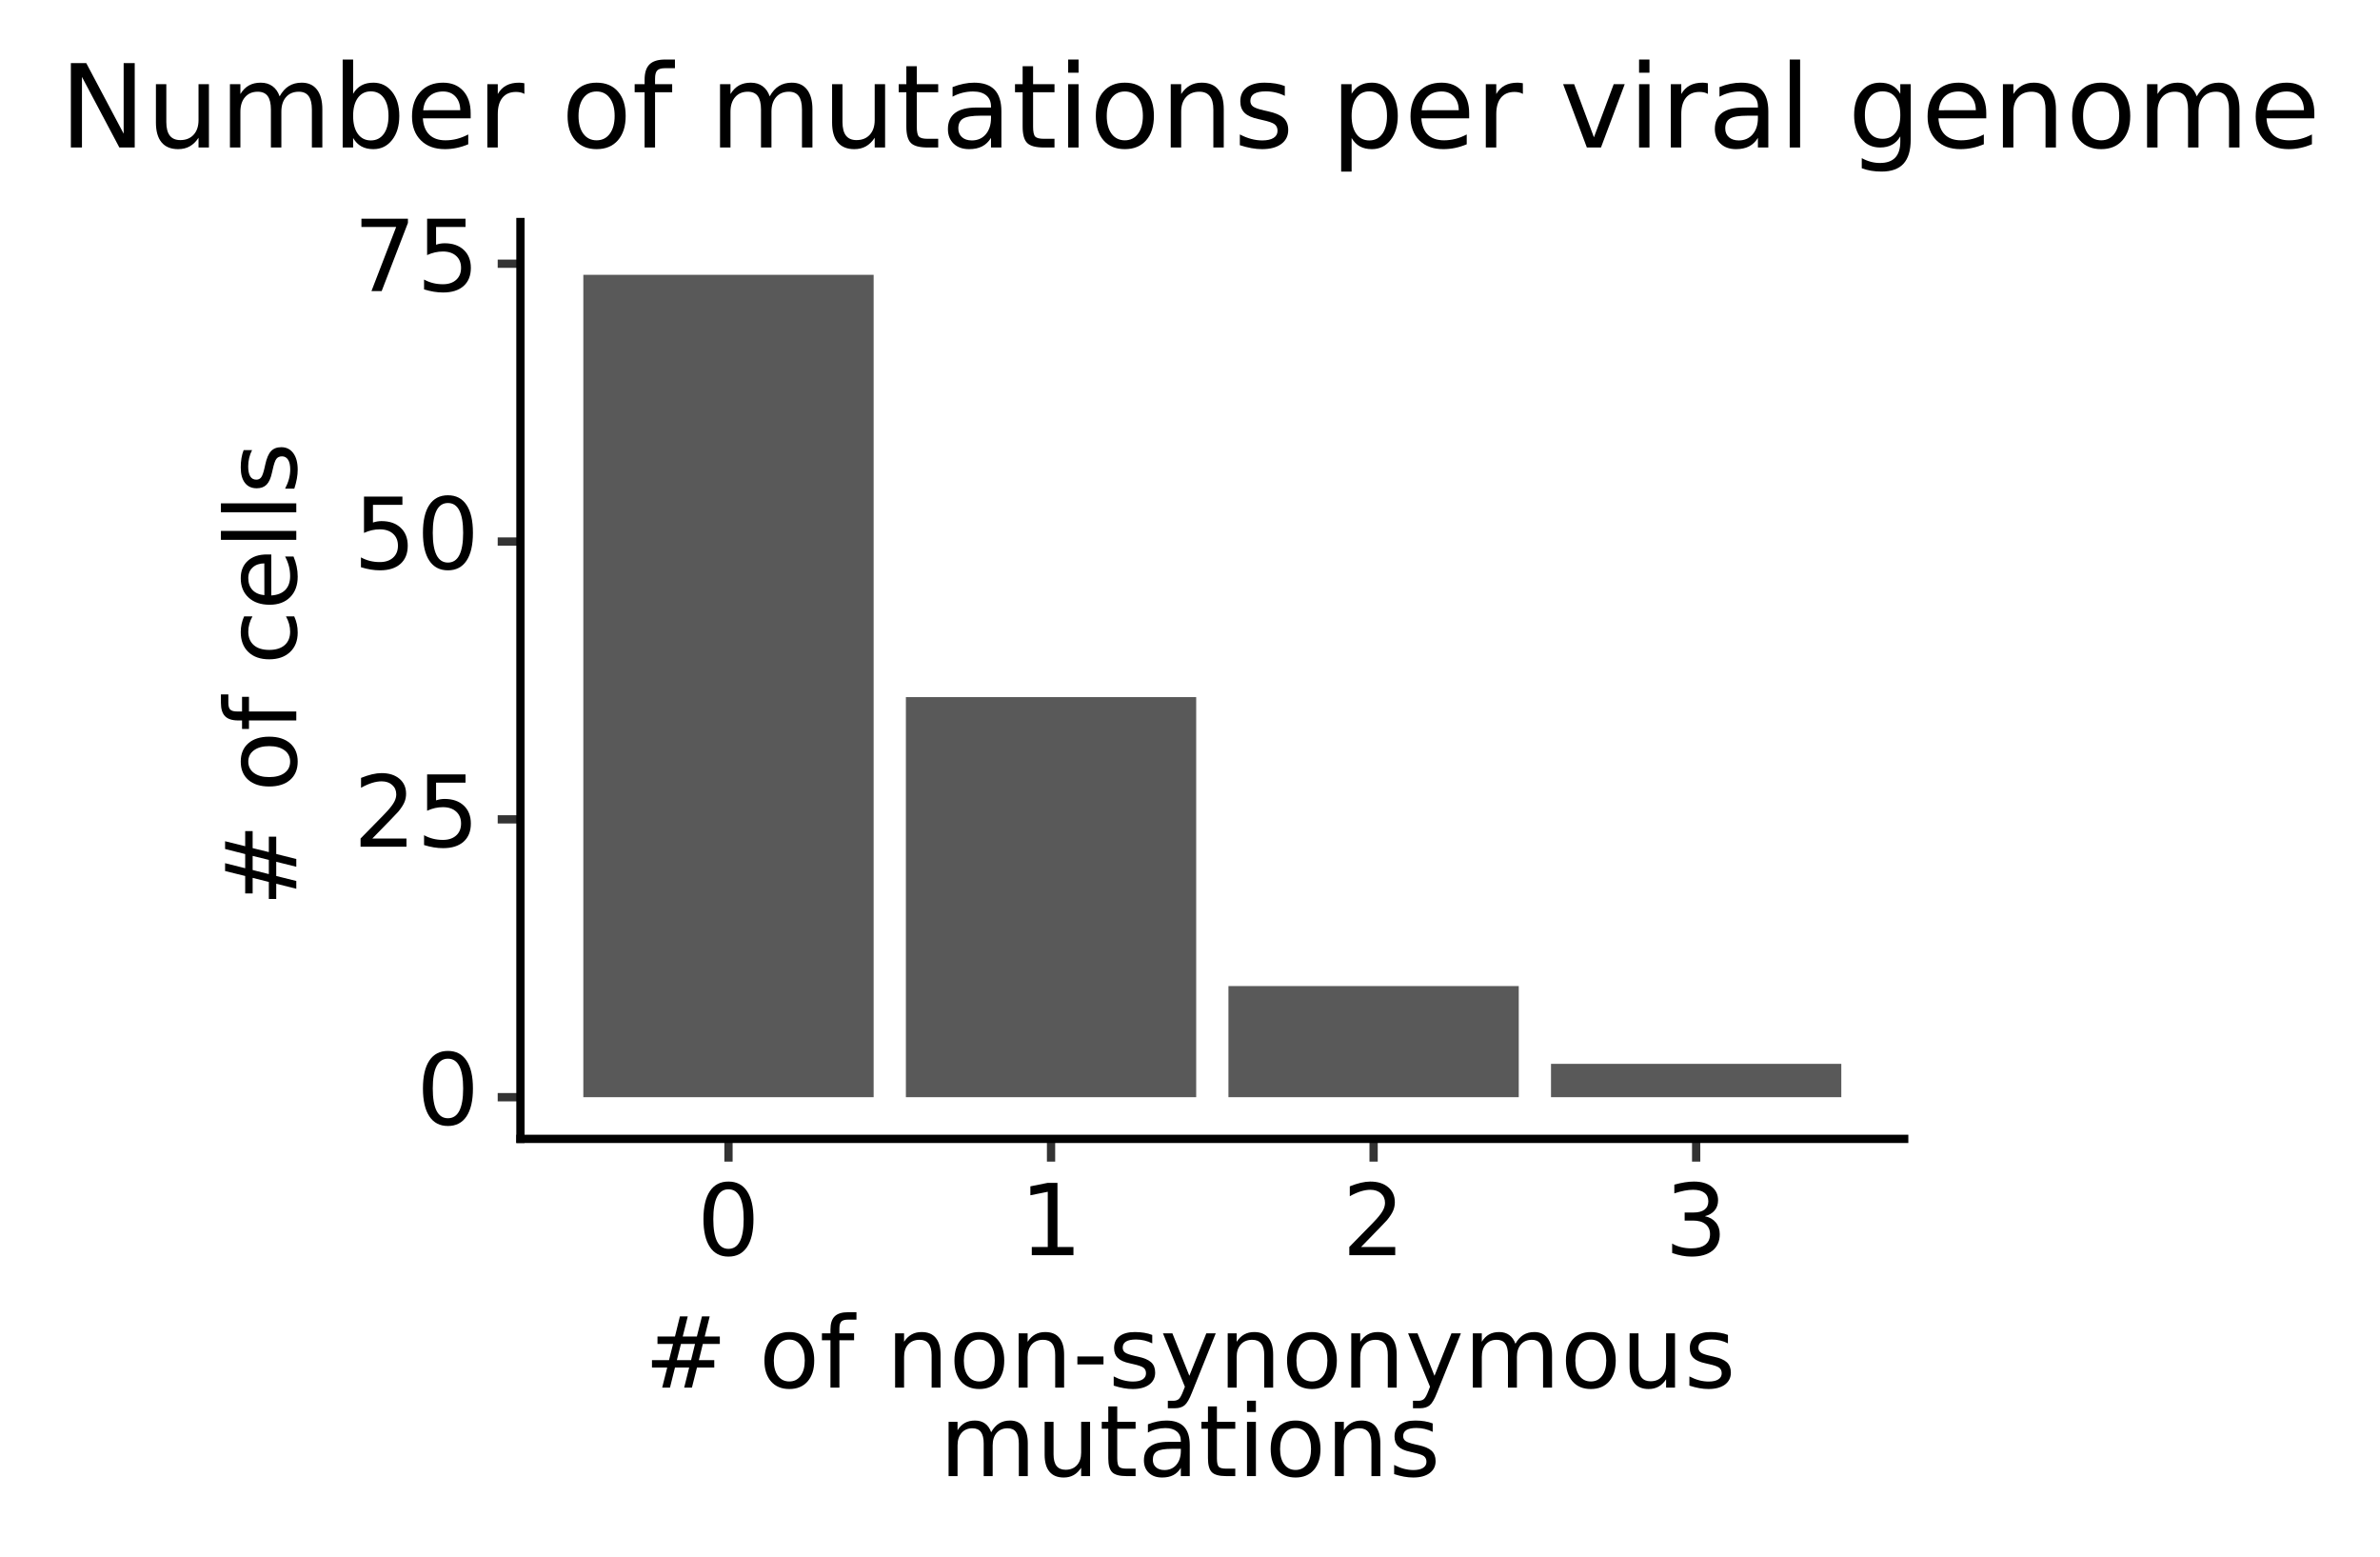
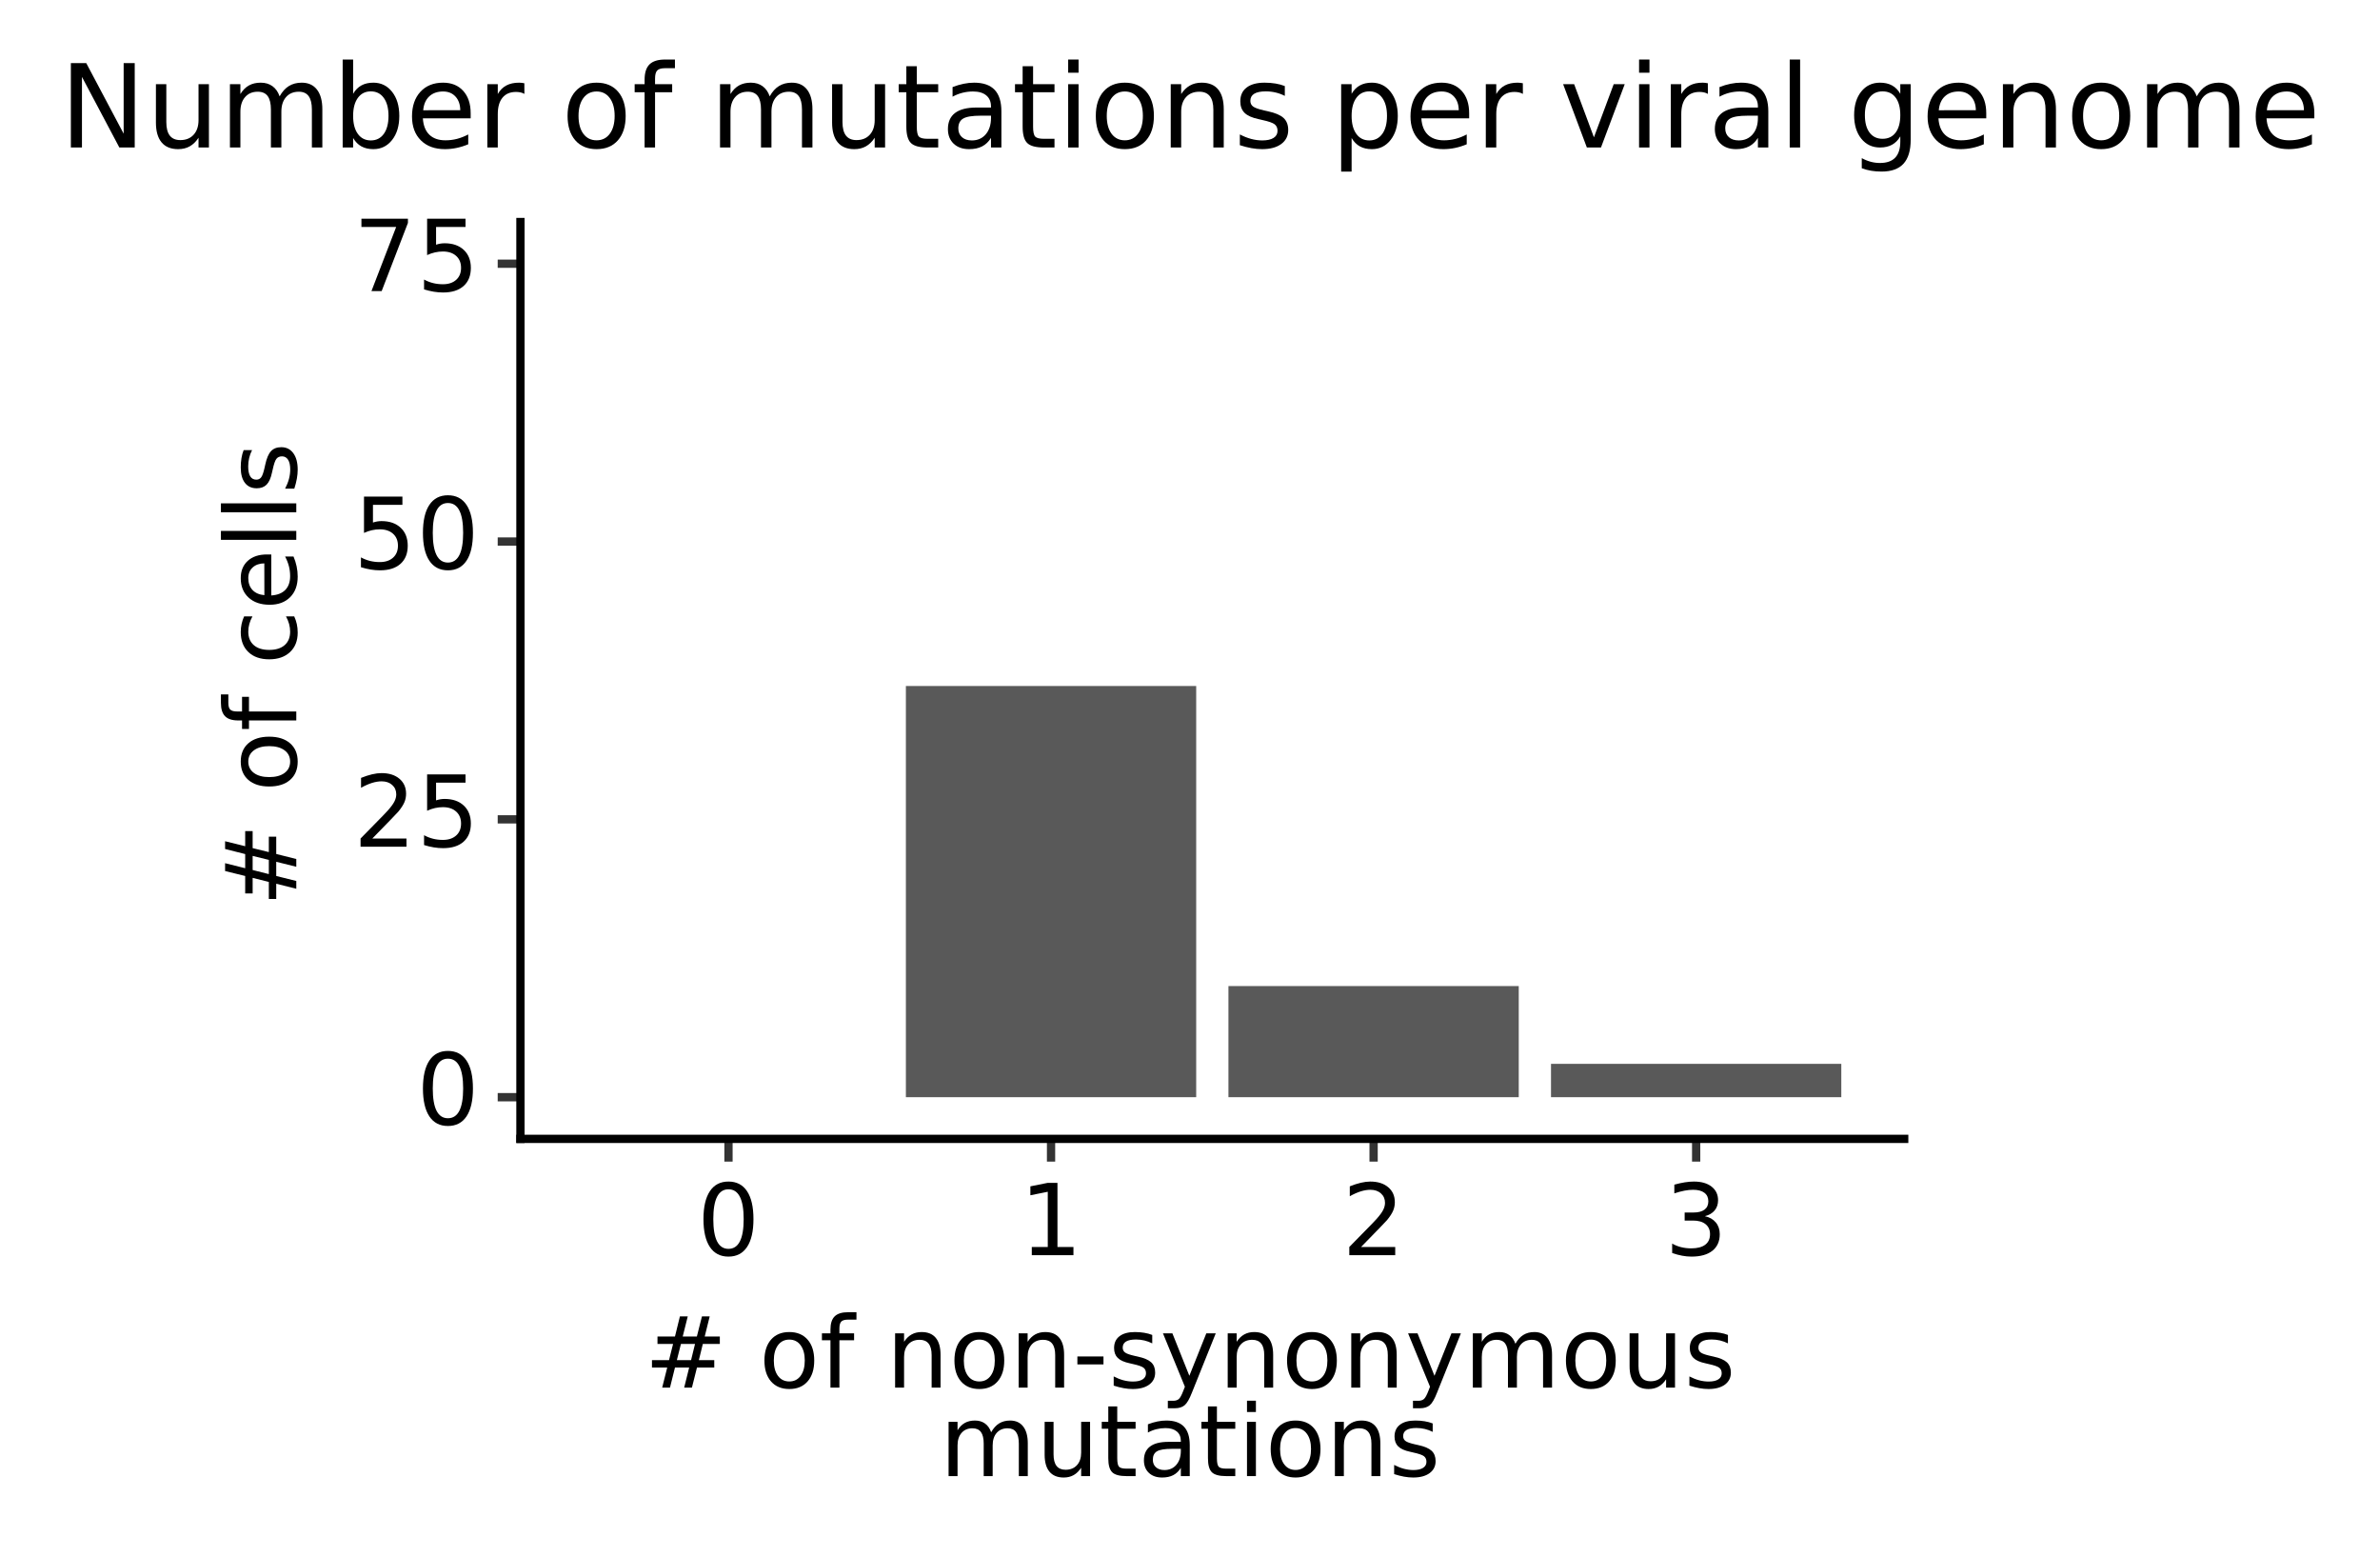
<svg xmlns="http://www.w3.org/2000/svg" xmlns:xlink="http://www.w3.org/1999/xlink" width="287.918pt" height="188.211pt" viewBox="0 0 287.918 188.211" version="1.1">
  <defs>
    <style type="text/css">*{stroke-linejoin: round; stroke-linecap: butt}</style>
  </defs>
  <g id="figure_1">
    <g id="patch_1">
      <path d="M 0 188.211  L 287.918 188.211  L 287.918 0  L 0 0  z " style="fill: #ffffff; stroke: #ffffff; stroke-linejoin: miter" />
    </g>
    <g id="axes_1">
      <g id="patch_2">
        <path d="M 62.959 137.731  L 230.359 137.731  L 230.359 26.851  L 62.959 26.851  z " style="fill: #ffffff" />
      </g>
      <g id="matplotlib.axis_1">
        <g id="xtick_1">
          <g id="line2d_1">
            <path d="M 88.128 137.731  " style="fill: none; stroke: #000000; stroke-width: 1.5" />
            <defs>
-               <path id="mbbbfad8da1" d="M 0 0  L 0 2.75  " style="stroke: #333333" />
-             </defs>
-             <g>
-               <use xlink:href="#mbbbfad8da1" x="88.128" y="137.731" style="stroke: #333333" />
+               <path id="m21089c0382" d="M 0 0  L 0 2.75  " style="stroke: #333333" />
+             </defs>
+             <g>
+               <use xlink:href="#m21089c0382" x="88.128" y="137.731" style="stroke: #333333" />
            </g>
          </g>
          <g id="text_1">
            <g transform="translate(84.31025 151.7993)scale(0.12 -0.12)">
              <defs>
                <path id="DejaVuSans-30" d="M 2034 4250  Q 1547 4250 1301 3770  Q 1056 3291 1056 2328  Q 1056 1369 1301 889  Q 1547 409 2034 409  Q 2525 409 2770 889  Q 3016 1369 3016 2328  Q 3016 3291 2770 3770  Q 2525 4250 2034 4250  z M 2034 4750  Q 2819 4750 3233 4129  Q 3647 3509 3647 2328  Q 3647 1150 3233 529  Q 2819 -91 2034 -91  Q 1250 -91 836 529  Q 422 1150 422 2328  Q 422 3509 836 4129  Q 1250 4750 2034 4750  z " transform="scale(0.015625)" />
              </defs>
              <use xlink:href="#DejaVuSans-30" />
            </g>
          </g>
        </g>
        <g id="xtick_2">
          <g id="line2d_2">
            <path d="M 127.149 137.731  " style="fill: none; stroke: #000000; stroke-width: 1.5" />
            <g>
-               <use xlink:href="#mbbbfad8da1" x="127.149" y="137.731" style="stroke: #333333" />
+               <use xlink:href="#m21089c0382" x="127.149" y="137.731" style="stroke: #333333" />
            </g>
          </g>
          <g id="text_2">
            <g transform="translate(123.3312 151.7993)scale(0.12 -0.12)">
              <defs>
                <path id="DejaVuSans-31" d="M 794 531  L 1825 531  L 1825 4091  L 703 3866  L 703 4441  L 1819 4666  L 2450 4666  L 2450 531  L 3481 531  L 3481 0  L 794 0  L 794 531  z " transform="scale(0.015625)" />
              </defs>
              <use xlink:href="#DejaVuSans-31" />
            </g>
          </g>
        </g>
        <g id="xtick_3">
          <g id="line2d_3">
            <path d="M 166.17 137.731  " style="fill: none; stroke: #000000; stroke-width: 1.5" />
            <g>
-               <use xlink:href="#mbbbfad8da1" x="166.17" y="137.731" style="stroke: #333333" />
+               <use xlink:href="#m21089c0382" x="166.17" y="137.731" style="stroke: #333333" />
            </g>
          </g>
          <g id="text_3">
            <g transform="translate(162.3522 151.7993)scale(0.12 -0.12)">
              <defs>
                <path id="DejaVuSans-32" d="M 1228 531  L 3431 531  L 3431 0  L 469 0  L 469 531  Q 828 903 1448 1529  Q 2069 2156 2228 2338  Q 2531 2678 2651 2914  Q 2772 3150 2772 3378  Q 2772 3750 2511 3984  Q 2250 4219 1831 4219  Q 1534 4219 1204 4116  Q 875 4013 500 3803  L 500 4441  Q 881 4594 1212 4672  Q 1544 4750 1819 4750  Q 2544 4750 2975 4387  Q 3406 4025 3406 3419  Q 3406 3131 3298 2873  Q 3191 2616 2906 2266  Q 2828 2175 2409 1742  Q 1991 1309 1228 531  z " transform="scale(0.015625)" />
              </defs>
              <use xlink:href="#DejaVuSans-32" />
            </g>
          </g>
        </g>
        <g id="xtick_4">
          <g id="line2d_4">
            <path d="M 205.191 137.731  " style="fill: none; stroke: #000000; stroke-width: 1.5" />
            <g>
-               <use xlink:href="#mbbbfad8da1" x="205.191" y="137.731" style="stroke: #333333" />
+               <use xlink:href="#m21089c0382" x="205.191" y="137.731" style="stroke: #333333" />
            </g>
          </g>
          <g id="text_4">
            <g transform="translate(201.3732 151.7993)scale(0.12 -0.12)">
              <defs>
                <path id="DejaVuSans-33" d="M 2597 2516  Q 3050 2419 3304 2112  Q 3559 1806 3559 1356  Q 3559 666 3084 287  Q 2609 -91 1734 -91  Q 1441 -91 1130 -33  Q 819 25 488 141  L 488 750  Q 750 597 1062 519  Q 1375 441 1716 441  Q 2309 441 2620 675  Q 2931 909 2931 1356  Q 2931 1769 2642 2001  Q 2353 2234 1838 2234  L 1294 2234  L 1294 2753  L 1863 2753  Q 2328 2753 2575 2939  Q 2822 3125 2822 3475  Q 2822 3834 2567 4026  Q 2313 4219 1838 4219  Q 1578 4219 1281 4162  Q 984 4106 628 3988  L 628 4550  Q 988 4650 1302 4700  Q 1616 4750 1894 4750  Q 2613 4750 3031 4423  Q 3450 4097 3450 3541  Q 3450 3153 3228 2886  Q 3006 2619 2597 2516  z " transform="scale(0.015625)" />
              </defs>
              <use xlink:href="#DejaVuSans-33" />
            </g>
          </g>
        </g>
        <g id="xtick_5" />
        <g id="xtick_6" />
        <g id="xtick_7" />
        <g id="xtick_8" />
        <g id="xtick_9" />
        <g id="text_5">
          <g transform="translate(77.94516 167.813)scale(0.12 -0.12)">
            <defs>
              <path id="DejaVuSans-23" d="M 3272 2816  L 2363 2816  L 2100 1772  L 3016 1772  L 3272 2816  z M 2803 4594  L 2478 3297  L 3391 3297  L 3719 4594  L 4219 4594  L 3897 3297  L 4872 3297  L 4872 2816  L 3775 2816  L 3519 1772  L 4513 1772  L 4513 1294  L 3397 1294  L 3072 0  L 2572 0  L 2894 1294  L 1978 1294  L 1656 0  L 1153 0  L 1478 1294  L 494 1294  L 494 1772  L 1594 1772  L 1856 2816  L 850 2816  L 850 3297  L 1978 3297  L 2297 4594  L 2803 4594  z " transform="scale(0.015625)" />
              <path id="DejaVuSans-20" transform="scale(0.015625)" />
              <path id="DejaVuSans-6f" d="M 1959 3097  Q 1497 3097 1228 2736  Q 959 2375 959 1747  Q 959 1119 1226 758  Q 1494 397 1959 397  Q 2419 397 2687 759  Q 2956 1122 2956 1747  Q 2956 2369 2687 2733  Q 2419 3097 1959 3097  z M 1959 3584  Q 2709 3584 3137 3096  Q 3566 2609 3566 1747  Q 3566 888 3137 398  Q 2709 -91 1959 -91  Q 1206 -91 779 398  Q 353 888 353 1747  Q 353 2609 779 3096  Q 1206 3584 1959 3584  z " transform="scale(0.015625)" />
              <path id="DejaVuSans-66" d="M 2375 4863  L 2375 4384  L 1825 4384  Q 1516 4384 1395 4259  Q 1275 4134 1275 3809  L 1275 3500  L 2222 3500  L 2222 3053  L 1275 3053  L 1275 0  L 697 0  L 697 3053  L 147 3053  L 147 3500  L 697 3500  L 697 3744  Q 697 4328 969 4595  Q 1241 4863 1831 4863  L 2375 4863  z " transform="scale(0.015625)" />
              <path id="DejaVuSans-6e" d="M 3513 2113  L 3513 0  L 2938 0  L 2938 2094  Q 2938 2591 2744 2837  Q 2550 3084 2163 3084  Q 1697 3084 1428 2787  Q 1159 2491 1159 1978  L 1159 0  L 581 0  L 581 3500  L 1159 3500  L 1159 2956  Q 1366 3272 1645 3428  Q 1925 3584 2291 3584  Q 2894 3584 3203 3211  Q 3513 2838 3513 2113  z " transform="scale(0.015625)" />
              <path id="DejaVuSans-2d" d="M 313 2009  L 1997 2009  L 1997 1497  L 313 1497  L 313 2009  z " transform="scale(0.015625)" />
              <path id="DejaVuSans-73" d="M 2834 3397  L 2834 2853  Q 2591 2978 2328 3040  Q 2066 3103 1784 3103  Q 1356 3103 1142 2972  Q 928 2841 928 2578  Q 928 2378 1081 2264  Q 1234 2150 1697 2047  L 1894 2003  Q 2506 1872 2764 1633  Q 3022 1394 3022 966  Q 3022 478 2636 193  Q 2250 -91 1575 -91  Q 1294 -91 989 -36  Q 684 19 347 128  L 347 722  Q 666 556 975 473  Q 1284 391 1588 391  Q 1994 391 2212 530  Q 2431 669 2431 922  Q 2431 1156 2273 1281  Q 2116 1406 1581 1522  L 1381 1569  Q 847 1681 609 1914  Q 372 2147 372 2553  Q 372 3047 722 3315  Q 1072 3584 1716 3584  Q 2034 3584 2315 3537  Q 2597 3491 2834 3397  z " transform="scale(0.015625)" />
              <path id="DejaVuSans-79" d="M 2059 -325  Q 1816 -950 1584 -1140  Q 1353 -1331 966 -1331  L 506 -1331  L 506 -850  L 844 -850  Q 1081 -850 1212 -737  Q 1344 -625 1503 -206  L 1606 56  L 191 3500  L 800 3500  L 1894 763  L 2988 3500  L 3597 3500  L 2059 -325  z " transform="scale(0.015625)" />
              <path id="DejaVuSans-6d" d="M 3328 2828  Q 3544 3216 3844 3400  Q 4144 3584 4550 3584  Q 5097 3584 5394 3201  Q 5691 2819 5691 2113  L 5691 0  L 5113 0  L 5113 2094  Q 5113 2597 4934 2840  Q 4756 3084 4391 3084  Q 3944 3084 3684 2787  Q 3425 2491 3425 1978  L 3425 0  L 2847 0  L 2847 2094  Q 2847 2600 2669 2842  Q 2491 3084 2119 3084  Q 1678 3084 1418 2786  Q 1159 2488 1159 1978  L 1159 0  L 581 0  L 581 3500  L 1159 3500  L 1159 2956  Q 1356 3278 1631 3431  Q 1906 3584 2284 3584  Q 2666 3584 2933 3390  Q 3200 3197 3328 2828  z " transform="scale(0.015625)" />
              <path id="DejaVuSans-75" d="M 544 1381  L 544 3500  L 1119 3500  L 1119 1403  Q 1119 906 1312 657  Q 1506 409 1894 409  Q 2359 409 2629 706  Q 2900 1003 2900 1516  L 2900 3500  L 3475 3500  L 3475 0  L 2900 0  L 2900 538  Q 2691 219 2414 64  Q 2138 -91 1772 -91  Q 1169 -91 856 284  Q 544 659 544 1381  z M 1991 3584  L 1991 3584  z " transform="scale(0.015625)" />
            </defs>
            <use xlink:href="#DejaVuSans-23" />
            <use xlink:href="#DejaVuSans-20" x="83.789" />
            <use xlink:href="#DejaVuSans-6f" x="115.576" />
            <use xlink:href="#DejaVuSans-66" x="176.758" />
            <use xlink:href="#DejaVuSans-20" x="211.963" />
            <use xlink:href="#DejaVuSans-6e" x="243.75" />
            <use xlink:href="#DejaVuSans-6f" x="307.129" />
            <use xlink:href="#DejaVuSans-6e" x="368.311" />
            <use xlink:href="#DejaVuSans-2d" x="431.689" />
            <use xlink:href="#DejaVuSans-73" x="467.773" />
            <use xlink:href="#DejaVuSans-79" x="519.873" />
            <use xlink:href="#DejaVuSans-6e" x="579.053" />
            <use xlink:href="#DejaVuSans-6f" x="642.432" />
            <use xlink:href="#DejaVuSans-6e" x="703.613" />
            <use xlink:href="#DejaVuSans-79" x="766.992" />
            <use xlink:href="#DejaVuSans-6d" x="826.172" />
            <use xlink:href="#DejaVuSans-6f" x="923.584" />
            <use xlink:href="#DejaVuSans-75" x="984.766" />
            <use xlink:href="#DejaVuSans-73" x="1048.145" />
          </g>
          <g transform="translate(113.6648 178.515)scale(0.12 -0.12)">
            <defs>
              <path id="DejaVuSans-74" d="M 1172 4494  L 1172 3500  L 2356 3500  L 2356 3053  L 1172 3053  L 1172 1153  Q 1172 725 1289 603  Q 1406 481 1766 481  L 2356 481  L 2356 0  L 1766 0  Q 1100 0 847 248  Q 594 497 594 1153  L 594 3053  L 172 3053  L 172 3500  L 594 3500  L 594 4494  L 1172 4494  z " transform="scale(0.015625)" />
              <path id="DejaVuSans-61" d="M 2194 1759  Q 1497 1759 1228 1600  Q 959 1441 959 1056  Q 959 750 1161 570  Q 1363 391 1709 391  Q 2188 391 2477 730  Q 2766 1069 2766 1631  L 2766 1759  L 2194 1759  z M 3341 1997  L 3341 0  L 2766 0  L 2766 531  Q 2569 213 2275 61  Q 1981 -91 1556 -91  Q 1019 -91 701 211  Q 384 513 384 1019  Q 384 1609 779 1909  Q 1175 2209 1959 2209  L 2766 2209  L 2766 2266  Q 2766 2663 2505 2880  Q 2244 3097 1772 3097  Q 1472 3097 1187 3025  Q 903 2953 641 2809  L 641 3341  Q 956 3463 1253 3523  Q 1550 3584 1831 3584  Q 2591 3584 2966 3190  Q 3341 2797 3341 1997  z " transform="scale(0.015625)" />
              <path id="DejaVuSans-69" d="M 603 3500  L 1178 3500  L 1178 0  L 603 0  L 603 3500  z M 603 4863  L 1178 4863  L 1178 4134  L 603 4134  L 603 4863  z " transform="scale(0.015625)" />
            </defs>
            <use xlink:href="#DejaVuSans-6d" />
            <use xlink:href="#DejaVuSans-75" x="97.412" />
            <use xlink:href="#DejaVuSans-74" x="160.791" />
            <use xlink:href="#DejaVuSans-61" x="200" />
            <use xlink:href="#DejaVuSans-74" x="261.279" />
            <use xlink:href="#DejaVuSans-69" x="300.488" />
            <use xlink:href="#DejaVuSans-6f" x="328.271" />
            <use xlink:href="#DejaVuSans-6e" x="389.453" />
            <use xlink:href="#DejaVuSans-73" x="452.832" />
          </g>
        </g>
      </g>
      <g id="matplotlib.axis_2">
        <g id="ytick_1">
          <g id="line2d_5">
            <path d="M 62.959 132.691  " style="fill: none; stroke: #000000; stroke-width: 1.5" />
            <defs>
-               <path id="m43ab97e1c1" d="M 0 0  L -2.75 0  " style="stroke: #333333" />
-             </defs>
-             <g>
-               <use xlink:href="#m43ab97e1c1" x="62.959" y="132.691" style="stroke: #333333" />
+               <path id="m8e52eaee22" d="M 0 0  L -2.75 0  " style="stroke: #333333" />
+             </defs>
+             <g>
+               <use xlink:href="#m8e52eaee22" x="62.959" y="132.691" style="stroke: #333333" />
            </g>
          </g>
          <g id="text_6">
            <g transform="translate(50.37422 136.0024)scale(0.12 -0.12)">
              <use xlink:href="#DejaVuSans-30" />
            </g>
          </g>
        </g>
        <g id="ytick_2">
          <g id="line2d_6">
            <path d="M 62.959 99.091  " style="fill: none; stroke: #000000; stroke-width: 1.5" />
            <g>
-               <use xlink:href="#m43ab97e1c1" x="62.959" y="99.091" style="stroke: #333333" />
+               <use xlink:href="#m8e52eaee22" x="62.959" y="99.091" style="stroke: #333333" />
            </g>
          </g>
          <g id="text_7">
            <g transform="translate(42.73922 102.4024)scale(0.12 -0.12)">
              <defs>
                <path id="DejaVuSans-35" d="M 691 4666  L 3169 4666  L 3169 4134  L 1269 4134  L 1269 2991  Q 1406 3038 1543 3061  Q 1681 3084 1819 3084  Q 2600 3084 3056 2656  Q 3513 2228 3513 1497  Q 3513 744 3044 326  Q 2575 -91 1722 -91  Q 1428 -91 1123 -41  Q 819 9 494 109  L 494 744  Q 775 591 1075 516  Q 1375 441 1709 441  Q 2250 441 2565 725  Q 2881 1009 2881 1497  Q 2881 1984 2565 2268  Q 2250 2553 1709 2553  Q 1456 2553 1204 2497  Q 953 2441 691 2322  L 691 4666  z " transform="scale(0.015625)" />
              </defs>
              <use xlink:href="#DejaVuSans-32" />
              <use xlink:href="#DejaVuSans-35" x="63.623" />
            </g>
          </g>
        </g>
        <g id="ytick_3">
          <g id="line2d_7">
            <path d="M 62.959 65.491  " style="fill: none; stroke: #000000; stroke-width: 1.5" />
            <g>
-               <use xlink:href="#m43ab97e1c1" x="62.959" y="65.491" style="stroke: #333333" />
+               <use xlink:href="#m8e52eaee22" x="62.959" y="65.491" style="stroke: #333333" />
            </g>
          </g>
          <g id="text_8">
            <g transform="translate(42.73922 68.8024)scale(0.12 -0.12)">
              <use xlink:href="#DejaVuSans-35" />
              <use xlink:href="#DejaVuSans-30" x="63.623" />
            </g>
          </g>
        </g>
        <g id="ytick_4">
          <g id="line2d_8">
            <path d="M 62.959 31.891  " style="fill: none; stroke: #000000; stroke-width: 1.5" />
            <g>
-               <use xlink:href="#m43ab97e1c1" x="62.959" y="31.891" style="stroke: #333333" />
+               <use xlink:href="#m8e52eaee22" x="62.959" y="31.891" style="stroke: #333333" />
            </g>
          </g>
          <g id="text_9">
            <g transform="translate(42.73922 35.2024)scale(0.12 -0.12)">
              <defs>
                <path id="DejaVuSans-37" d="M 525 4666  L 3525 4666  L 3525 4397  L 1831 0  L 1172 0  L 2766 4134  L 525 4134  L 525 4666  z " transform="scale(0.015625)" />
              </defs>
              <use xlink:href="#DejaVuSans-37" />
              <use xlink:href="#DejaVuSans-35" x="63.623" />
            </g>
          </g>
        </g>
        <g id="ytick_5" />
        <g id="ytick_6" />
        <g id="ytick_7" />
        <g id="text_10">
          <g transform="translate(35.84359 109.6465)rotate(-90)scale(0.12 -0.12)">
            <defs>
              <path id="DejaVuSans-63" d="M 3122 3366  L 3122 2828  Q 2878 2963 2633 3030  Q 2388 3097 2138 3097  Q 1578 3097 1268 2742  Q 959 2388 959 1747  Q 959 1106 1268 751  Q 1578 397 2138 397  Q 2388 397 2633 464  Q 2878 531 3122 666  L 3122 134  Q 2881 22 2623 -34  Q 2366 -91 2075 -91  Q 1284 -91 818 406  Q 353 903 353 1747  Q 353 2603 823 3093  Q 1294 3584 2113 3584  Q 2378 3584 2631 3529  Q 2884 3475 3122 3366  z " transform="scale(0.015625)" />
              <path id="DejaVuSans-65" d="M 3597 1894  L 3597 1613  L 953 1613  Q 991 1019 1311 708  Q 1631 397 2203 397  Q 2534 397 2845 478  Q 3156 559 3463 722  L 3463 178  Q 3153 47 2828 -22  Q 2503 -91 2169 -91  Q 1331 -91 842 396  Q 353 884 353 1716  Q 353 2575 817 3079  Q 1281 3584 2069 3584  Q 2775 3584 3186 3129  Q 3597 2675 3597 1894  z M 3022 2063  Q 3016 2534 2758 2815  Q 2500 3097 2075 3097  Q 1594 3097 1305 2825  Q 1016 2553 972 2059  L 3022 2063  z " transform="scale(0.015625)" />
              <path id="DejaVuSans-6c" d="M 603 4863  L 1178 4863  L 1178 0  L 603 0  L 603 4863  z " transform="scale(0.015625)" />
            </defs>
            <use xlink:href="#DejaVuSans-23" />
            <use xlink:href="#DejaVuSans-20" x="83.789" />
            <use xlink:href="#DejaVuSans-6f" x="115.576" />
            <use xlink:href="#DejaVuSans-66" x="176.758" />
            <use xlink:href="#DejaVuSans-20" x="211.963" />
            <use xlink:href="#DejaVuSans-63" x="243.75" />
            <use xlink:href="#DejaVuSans-65" x="298.73" />
            <use xlink:href="#DejaVuSans-6c" x="360.254" />
            <use xlink:href="#DejaVuSans-6c" x="388.037" />
            <use xlink:href="#DejaVuSans-73" x="415.82" />
          </g>
        </g>
      </g>
      <g id="PolyCollection_1">
-         <path d="M 70.568 132.691  L 70.568 33.235  L 105.687 33.235  L 105.687 132.691  z " clip-path="url(#pada8c461f6)" style="fill: #595959" />
-         <path d="M 109.589 132.691  L 109.589 84.307  L 144.708 84.307  L 144.708 132.691  z " clip-path="url(#pada8c461f6)" style="fill: #595959" />
-         <path d="M 148.61 132.691  L 148.61 119.251  L 183.729 119.251  L 183.729 132.691  z " clip-path="url(#pada8c461f6)" style="fill: #595959" />
-         <path d="M 187.631 132.691  L 187.631 128.659  L 222.75 128.659  L 222.75 132.691  z " clip-path="url(#pada8c461f6)" style="fill: #595959" />
+         <path d="M 109.589 132.691  L 109.589 82.963  L 144.708 82.963  L 144.708 132.691  z " clip-path="url(#pf4b87cfe23)" style="fill: #595959" />
+         <path d="M 148.61 132.691  L 148.61 119.251  L 183.729 119.251  L 183.729 132.691  z " clip-path="url(#pf4b87cfe23)" style="fill: #595959" />
+         <path d="M 187.631 132.691  L 187.631 128.659  L 222.75 128.659  L 222.75 132.691  z " clip-path="url(#pf4b87cfe23)" style="fill: #595959" />
      </g>
      <g id="patch_3">
        <path d="M 62.959 137.731  L 62.959 26.851  " style="fill: none; stroke: #000000; stroke-linejoin: miter; stroke-linecap: square" />
      </g>
      <g id="patch_4">
        <path d="M 62.959 137.731  L 230.359 137.731  " style="fill: none; stroke: #000000; stroke-linejoin: miter; stroke-linecap: square" />
      </g>
    </g>
    <g id="text_11">
      <g transform="translate(7.2 17.83781)scale(0.14 -0.14)">
        <defs>
          <path id="DejaVuSans-4e" d="M 628 4666  L 1478 4666  L 3547 763  L 3547 4666  L 4159 4666  L 4159 0  L 3309 0  L 1241 3903  L 1241 0  L 628 0  L 628 4666  z " transform="scale(0.015625)" />
          <path id="DejaVuSans-62" d="M 3116 1747  Q 3116 2381 2855 2742  Q 2594 3103 2138 3103  Q 1681 3103 1420 2742  Q 1159 2381 1159 1747  Q 1159 1113 1420 752  Q 1681 391 2138 391  Q 2594 391 2855 752  Q 3116 1113 3116 1747  z M 1159 2969  Q 1341 3281 1617 3432  Q 1894 3584 2278 3584  Q 2916 3584 3314 3078  Q 3713 2572 3713 1747  Q 3713 922 3314 415  Q 2916 -91 2278 -91  Q 1894 -91 1617 61  Q 1341 213 1159 525  L 1159 0  L 581 0  L 581 4863  L 1159 4863  L 1159 2969  z " transform="scale(0.015625)" />
          <path id="DejaVuSans-72" d="M 2631 2963  Q 2534 3019 2420 3045  Q 2306 3072 2169 3072  Q 1681 3072 1420 2755  Q 1159 2438 1159 1844  L 1159 0  L 581 0  L 581 3500  L 1159 3500  L 1159 2956  Q 1341 3275 1631 3429  Q 1922 3584 2338 3584  Q 2397 3584 2469 3576  Q 2541 3569 2628 3553  L 2631 2963  z " transform="scale(0.015625)" />
          <path id="DejaVuSans-70" d="M 1159 525  L 1159 -1331  L 581 -1331  L 581 3500  L 1159 3500  L 1159 2969  Q 1341 3281 1617 3432  Q 1894 3584 2278 3584  Q 2916 3584 3314 3078  Q 3713 2572 3713 1747  Q 3713 922 3314 415  Q 2916 -91 2278 -91  Q 1894 -91 1617 61  Q 1341 213 1159 525  z M 3116 1747  Q 3116 2381 2855 2742  Q 2594 3103 2138 3103  Q 1681 3103 1420 2742  Q 1159 2381 1159 1747  Q 1159 1113 1420 752  Q 1681 391 2138 391  Q 2594 391 2855 752  Q 3116 1113 3116 1747  z " transform="scale(0.015625)" />
          <path id="DejaVuSans-76" d="M 191 3500  L 800 3500  L 1894 563  L 2988 3500  L 3597 3500  L 2284 0  L 1503 0  L 191 3500  z " transform="scale(0.015625)" />
          <path id="DejaVuSans-67" d="M 2906 1791  Q 2906 2416 2648 2759  Q 2391 3103 1925 3103  Q 1463 3103 1205 2759  Q 947 2416 947 1791  Q 947 1169 1205 825  Q 1463 481 1925 481  Q 2391 481 2648 825  Q 2906 1169 2906 1791  z M 3481 434  Q 3481 -459 3084 -895  Q 2688 -1331 1869 -1331  Q 1566 -1331 1297 -1286  Q 1028 -1241 775 -1147  L 775 -588  Q 1028 -725 1275 -790  Q 1522 -856 1778 -856  Q 2344 -856 2625 -561  Q 2906 -266 2906 331  L 2906 616  Q 2728 306 2450 153  Q 2172 0 1784 0  Q 1141 0 747 490  Q 353 981 353 1791  Q 353 2603 747 3093  Q 1141 3584 1784 3584  Q 2172 3584 2450 3431  Q 2728 3278 2906 2969  L 2906 3500  L 3481 3500  L 3481 434  z " transform="scale(0.015625)" />
        </defs>
        <use xlink:href="#DejaVuSans-4e" />
        <use xlink:href="#DejaVuSans-75" x="74.805" />
        <use xlink:href="#DejaVuSans-6d" x="138.184" />
        <use xlink:href="#DejaVuSans-62" x="235.596" />
        <use xlink:href="#DejaVuSans-65" x="299.072" />
        <use xlink:href="#DejaVuSans-72" x="360.596" />
        <use xlink:href="#DejaVuSans-20" x="401.709" />
        <use xlink:href="#DejaVuSans-6f" x="433.496" />
        <use xlink:href="#DejaVuSans-66" x="494.678" />
        <use xlink:href="#DejaVuSans-20" x="529.883" />
        <use xlink:href="#DejaVuSans-6d" x="561.67" />
        <use xlink:href="#DejaVuSans-75" x="659.082" />
        <use xlink:href="#DejaVuSans-74" x="722.461" />
        <use xlink:href="#DejaVuSans-61" x="761.67" />
        <use xlink:href="#DejaVuSans-74" x="822.949" />
        <use xlink:href="#DejaVuSans-69" x="862.158" />
        <use xlink:href="#DejaVuSans-6f" x="889.941" />
        <use xlink:href="#DejaVuSans-6e" x="951.123" />
        <use xlink:href="#DejaVuSans-73" x="1014.502" />
        <use xlink:href="#DejaVuSans-20" x="1066.602" />
        <use xlink:href="#DejaVuSans-70" x="1098.389" />
        <use xlink:href="#DejaVuSans-65" x="1161.865" />
        <use xlink:href="#DejaVuSans-72" x="1223.389" />
        <use xlink:href="#DejaVuSans-20" x="1264.502" />
        <use xlink:href="#DejaVuSans-76" x="1296.289" />
        <use xlink:href="#DejaVuSans-69" x="1355.469" />
        <use xlink:href="#DejaVuSans-72" x="1383.252" />
        <use xlink:href="#DejaVuSans-61" x="1424.365" />
        <use xlink:href="#DejaVuSans-6c" x="1485.645" />
        <use xlink:href="#DejaVuSans-20" x="1513.428" />
        <use xlink:href="#DejaVuSans-67" x="1545.215" />
        <use xlink:href="#DejaVuSans-65" x="1608.691" />
        <use xlink:href="#DejaVuSans-6e" x="1670.215" />
        <use xlink:href="#DejaVuSans-6f" x="1733.594" />
        <use xlink:href="#DejaVuSans-6d" x="1794.775" />
        <use xlink:href="#DejaVuSans-65" x="1892.188" />
      </g>
    </g>
  </g>
  <defs>
-     <clipPath id="pada8c461f6">
+     <clipPath id="pf4b87cfe23">
      <rect x="62.959" y="26.851" width="167.4" height="110.88" />
    </clipPath>
  </defs>
</svg>
